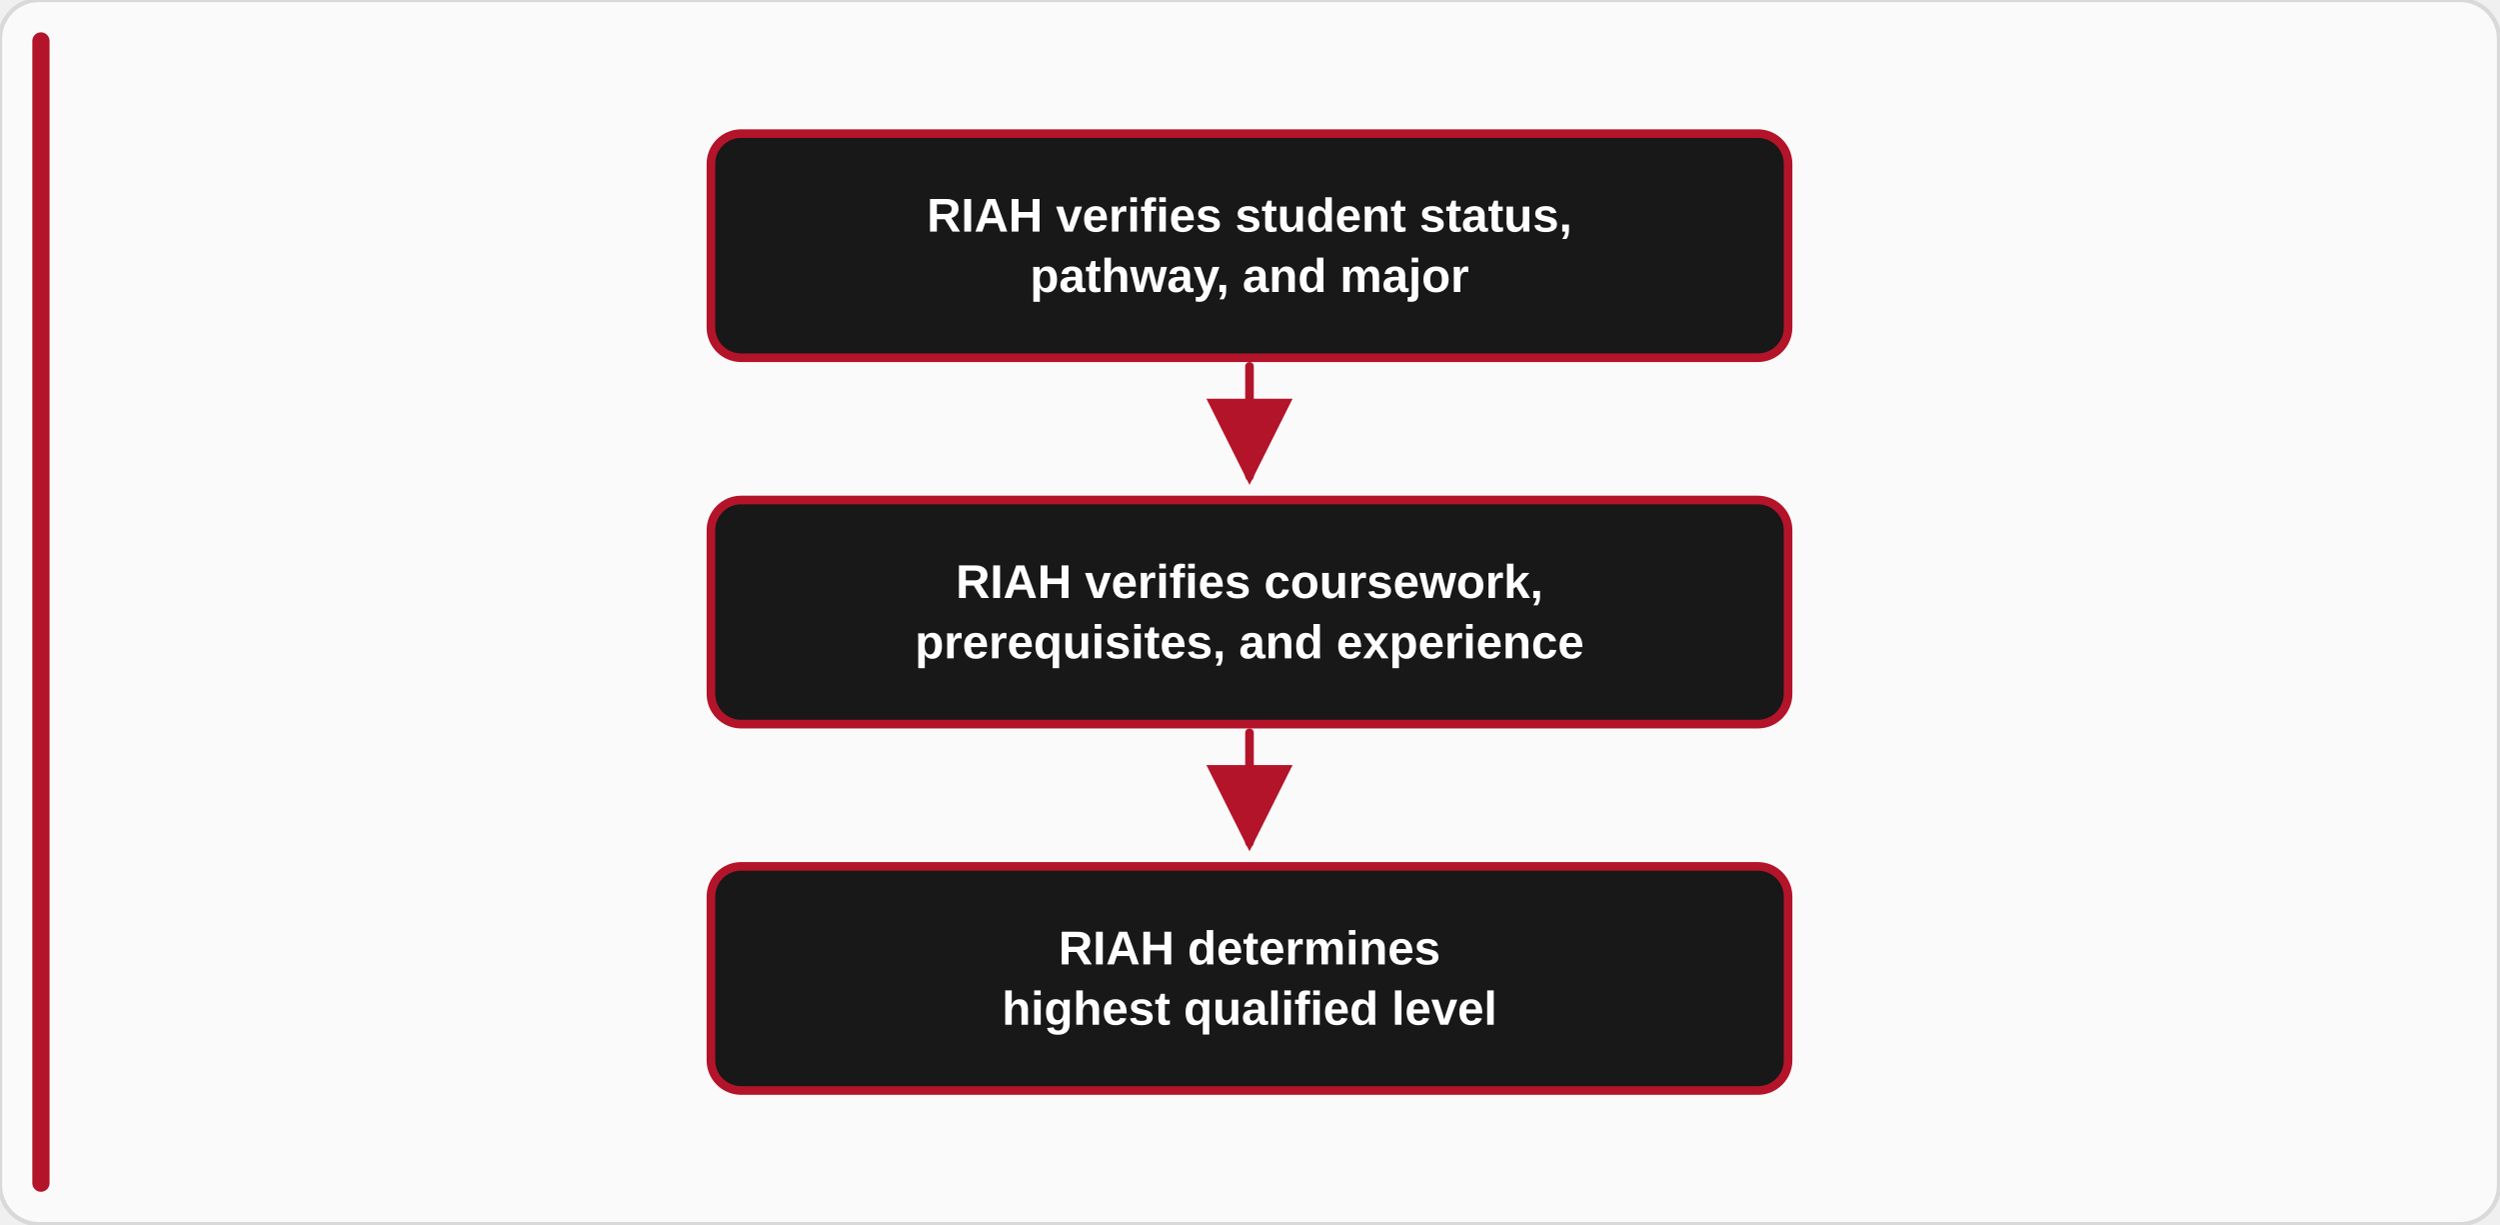
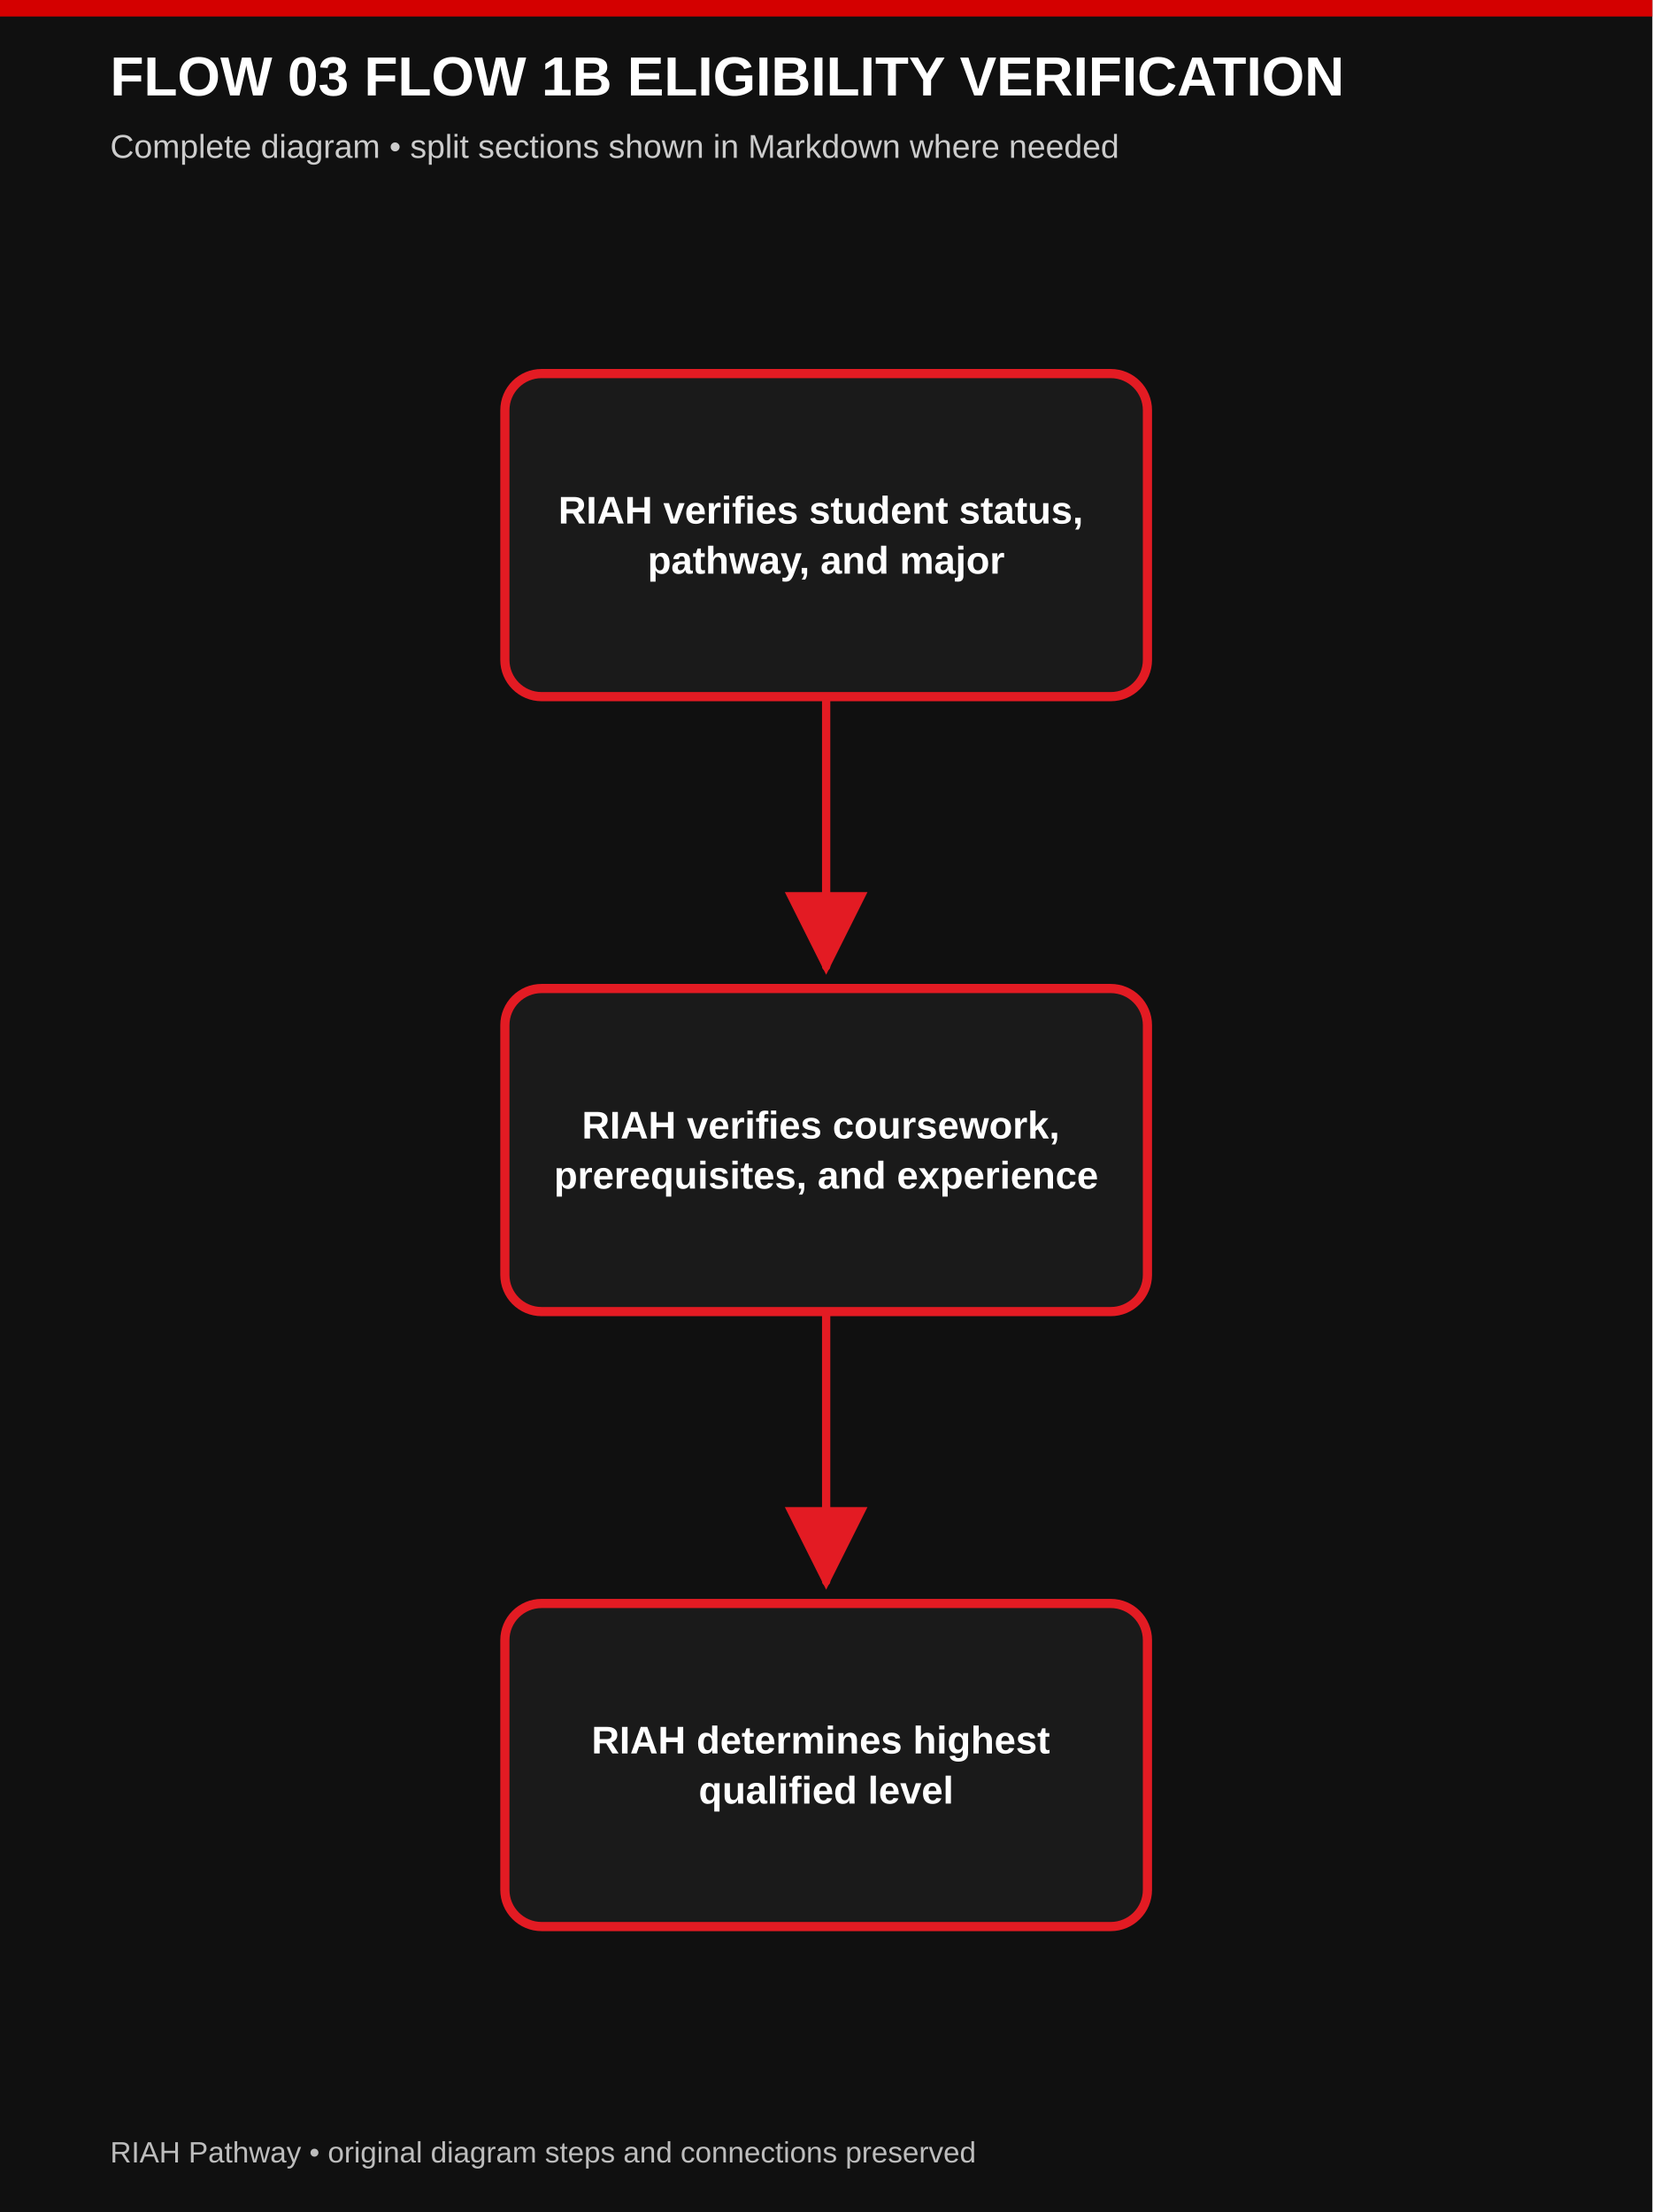
- <svg xmlns="http://www.w3.org/2000/svg" width="1160" height="568" viewBox="0 0 1160 568" role="img" aria-label="Flow 1B — Eligibility Verification">
+ <svg xmlns="http://www.w3.org/2000/svg" width="900" height="1205" viewBox="0 0 900 1205" role="img" aria-label="FLOW 03 FLOW 1B ELIGIBILITY VERIFICATION">
  <defs>
-     <marker id="ah" markerWidth="12" markerHeight="12" refX="10" refY="6" orient="auto">
-       <path d="M1,1 L11,6 L1,11 Z" fill="#B4142A" />
+     <marker id="arrow" markerWidth="10" markerHeight="10" refX="9" refY="5" orient="auto">
+       <path d="M0,0 L10,5 L0,10 Z" fill="#E31B23" />
    </marker>
  </defs>
-   <rect width="1160" height="568" fill="#FAFAFA" stroke="#D9D9D9" stroke-width="2" rx="18" />
-   <rect x="15" y="15" width="8" height="538" rx="4" fill="#B4142A" />
-   <path d="M580 170 C580 194, 580 197, 580 221" fill="none" stroke="#B4142A" stroke-width="4" stroke-linecap="round" marker-end="url(#ah)" />
-   <path d="M580 340 C580 364, 580 367, 580 391" fill="none" stroke="#B4142A" stroke-width="4" stroke-linecap="round" marker-end="url(#ah)" />
-   <rect x="330" y="62" width="500" height="104" rx="14" fill="#181818" stroke="#B4142A" stroke-width="4" />
-   <text x="580" y="107.48" font-family="Arial, Helvetica, sans-serif" font-weight="600" font-size="22" text-anchor="middle" fill="white">RIAH verifies student status,</text>
-   <text x="580" y="135.48" font-family="Arial, Helvetica, sans-serif" font-weight="600" font-size="22" text-anchor="middle" fill="white">pathway, and major</text>
-   <rect x="330" y="232" width="500" height="104" rx="14" fill="#181818" stroke="#B4142A" stroke-width="4" />
-   <text x="580" y="277.48" font-family="Arial, Helvetica, sans-serif" font-weight="600" font-size="22" text-anchor="middle" fill="white">RIAH verifies coursework,</text>
-   <text x="580" y="305.48" font-family="Arial, Helvetica, sans-serif" font-weight="600" font-size="22" text-anchor="middle" fill="white">prerequisites, and experience</text>
-   <rect x="330" y="402" width="500" height="104" rx="14" fill="#181818" stroke="#B4142A" stroke-width="4" />
-   <text x="580" y="447.48" font-family="Arial, Helvetica, sans-serif" font-weight="600" font-size="22" text-anchor="middle" fill="white">RIAH determines</text>
-   <text x="580" y="475.48" font-family="Arial, Helvetica, sans-serif" font-weight="600" font-size="22" text-anchor="middle" fill="white">highest qualified level</text>
+   <rect width="900" height="1205" fill="#101010" />
+   <rect width="900" height="9" fill="#D40000" />
+   <text x="60" y="52" fill="#FFFFFF" font-family="Arial,DejaVu Sans,sans-serif" font-size="30" font-weight="700">FLOW 03 FLOW 1B ELIGIBILITY VERIFICATION</text>
+   <text x="60" y="86" fill="#CCCCCC" font-family="Arial,DejaVu Sans,sans-serif" font-size="18">Complete diagram • split sections shown in Markdown where needed</text>
+   <path d="M450,379.5 L450,453 L450,453 L450,526.5" stroke="#E31B23" stroke-width="4.5" fill="none" stroke-linecap="round" stroke-linejoin="round" marker-end="url(#arrow)" />
+   <path d="M450,714.5 L450,788 L450,788 L450,861.5" stroke="#E31B23" stroke-width="4.5" fill="none" stroke-linecap="round" stroke-linejoin="round" marker-end="url(#arrow)" />
+   <rect x="275" y="203.5" width="350" height="176" rx="20" fill="#1A1A1A" stroke="#E31B23" stroke-width="5" />
+   <text x="450" y="285.2" font-family="Arial,DejaVu Sans,sans-serif" fill="#FFFFFF" font-size="21" font-weight="700" text-anchor="middle">
+     <tspan x="450" dy="0">RIAH verifies student status,</tspan>
+     <tspan x="450" dy="27.3">pathway, and major</tspan>
+   </text>
+   <rect x="275" y="538.5" width="350" height="176" rx="20" fill="#1A1A1A" stroke="#E31B23" stroke-width="5" />
+   <text x="450" y="620.2" font-family="Arial,DejaVu Sans,sans-serif" fill="#FFFFFF" font-size="21" font-weight="700" text-anchor="middle">
+     <tspan x="450" dy="0">RIAH verifies coursework,</tspan>
+     <tspan x="450" dy="27.3">prerequisites, and experience</tspan>
+   </text>
+   <rect x="275" y="873.5" width="350" height="176" rx="20" fill="#1A1A1A" stroke="#E31B23" stroke-width="5" />
+   <text x="450" y="955.2" font-family="Arial,DejaVu Sans,sans-serif" fill="#FFFFFF" font-size="21" font-weight="700" text-anchor="middle">
+     <tspan x="450" dy="0">RIAH determines highest</tspan>
+     <tspan x="450" dy="27.3">qualified level</tspan>
+   </text>
+   <text x="60" y="1178" fill="#BDBDBD" font-family="Arial,DejaVu Sans,sans-serif" font-size="16">RIAH Pathway • original diagram steps and connections preserved</text>
</svg>
